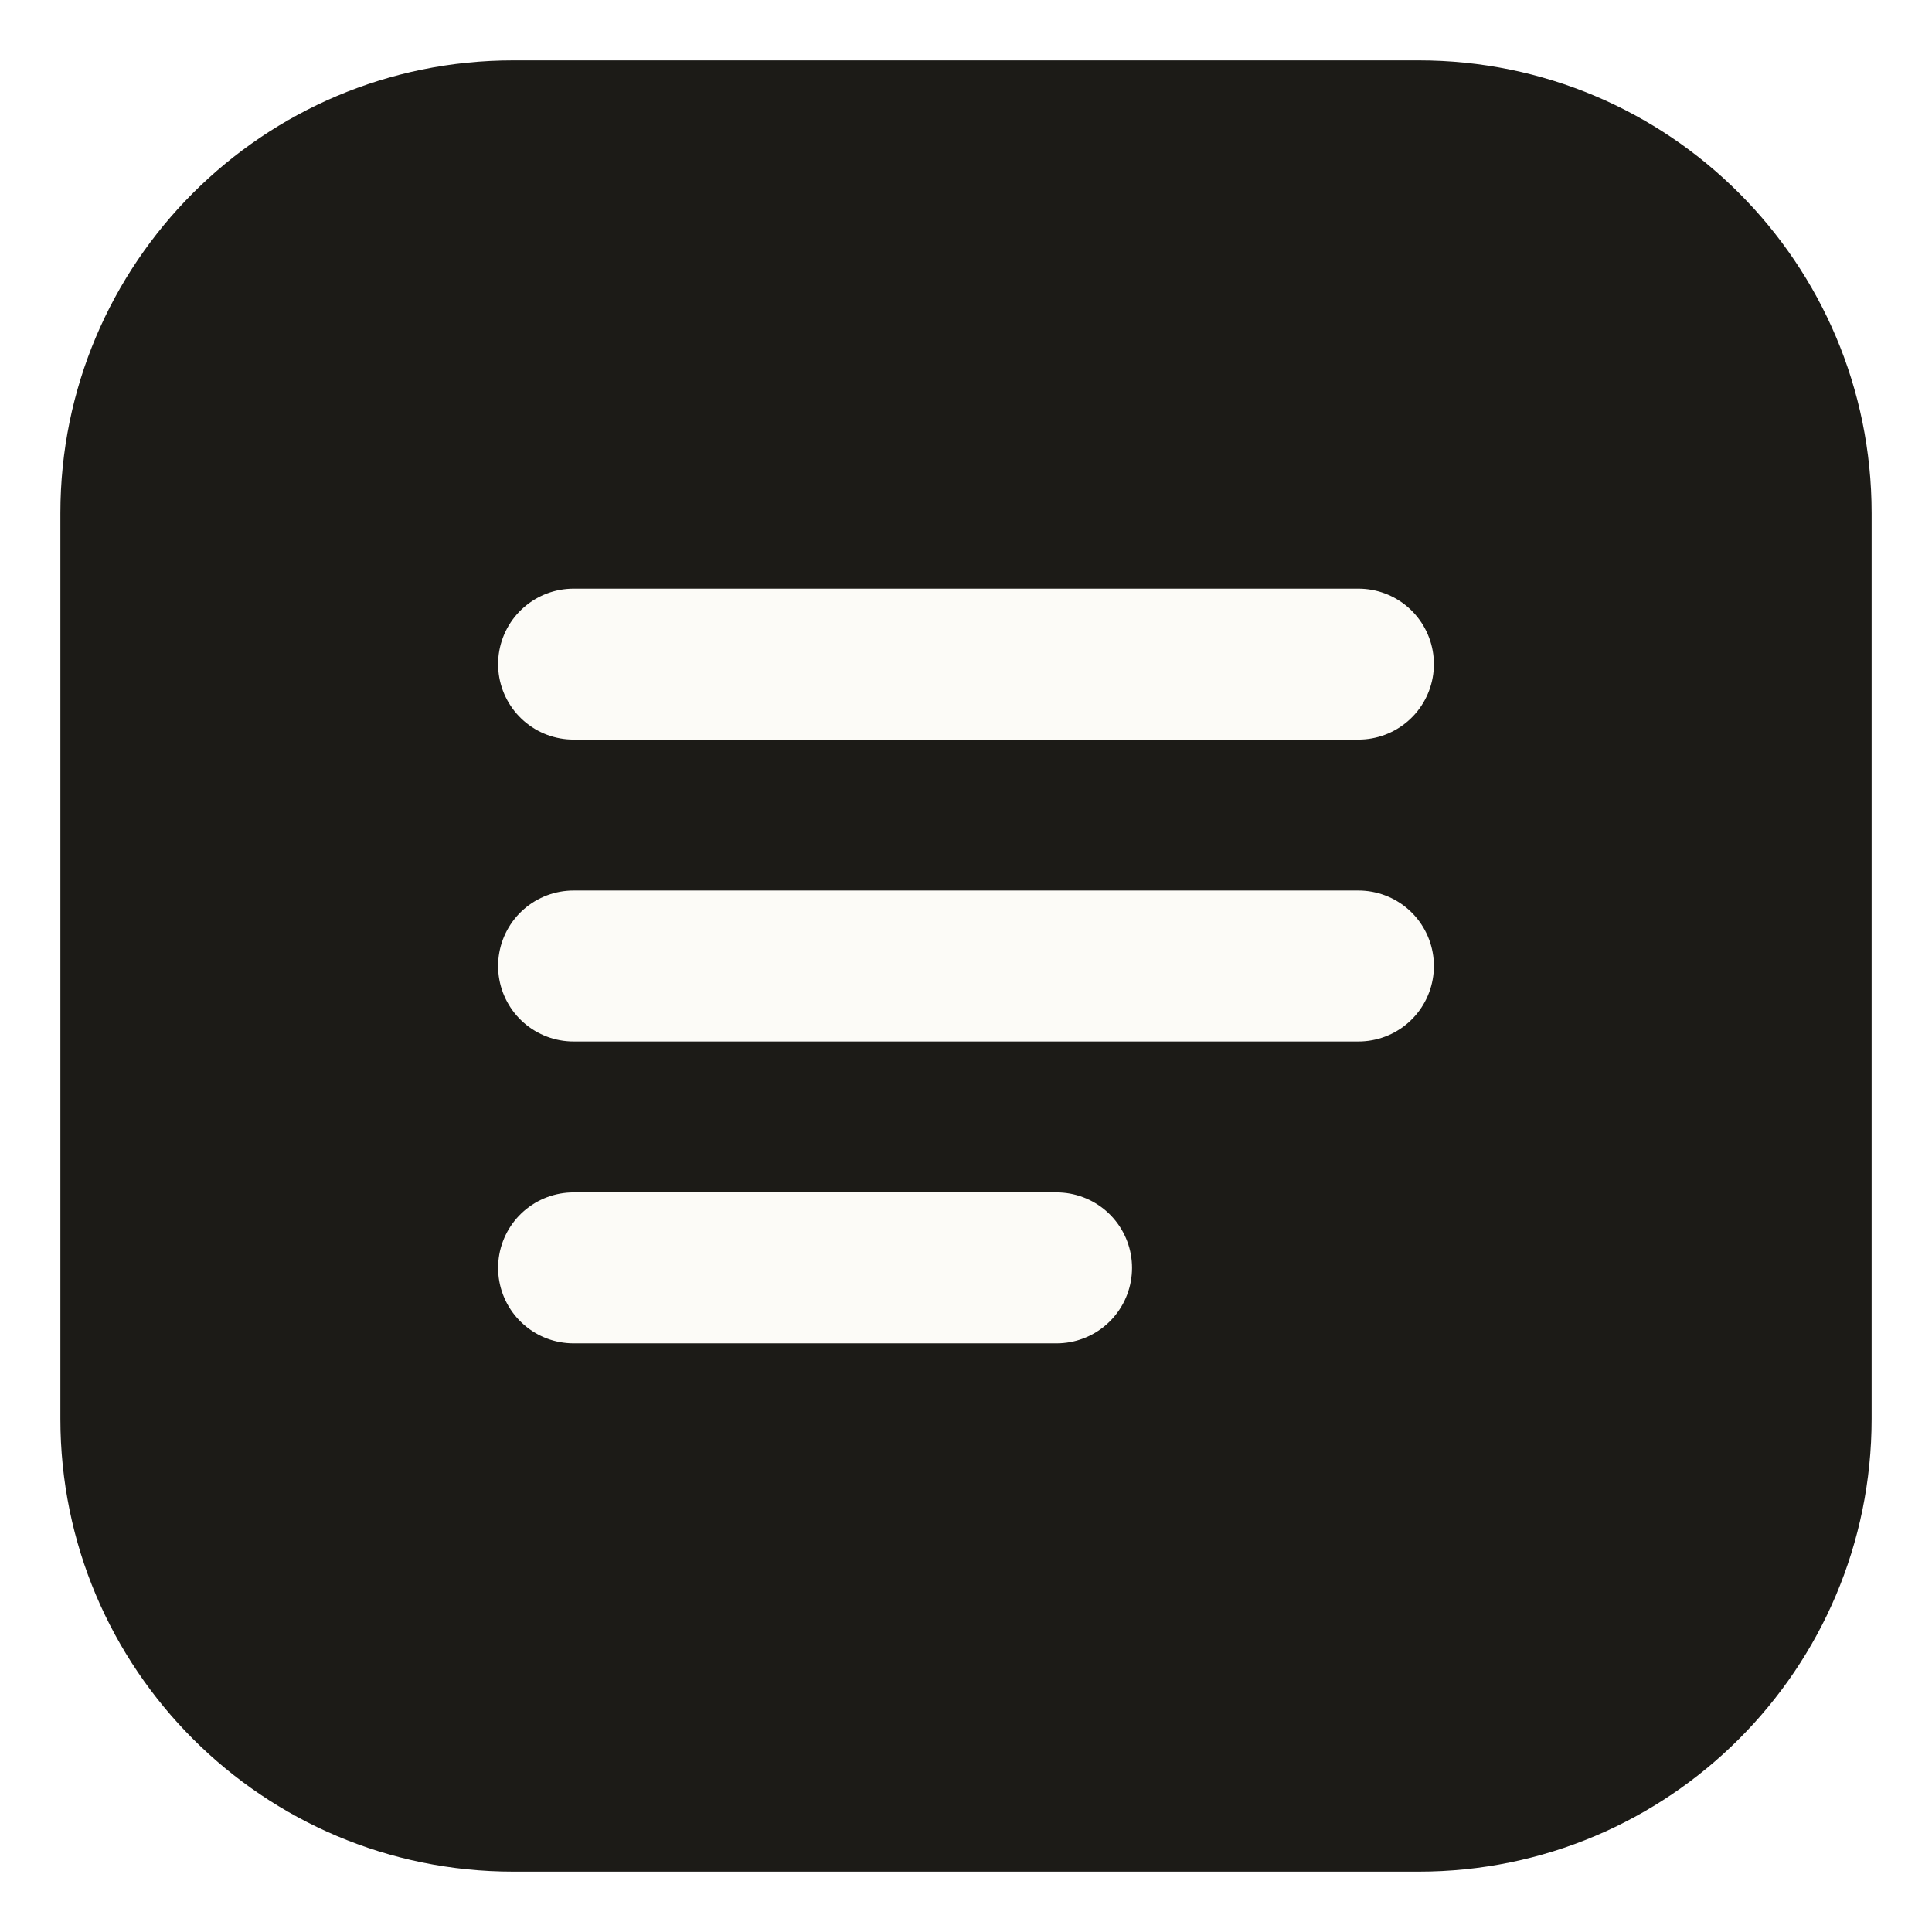
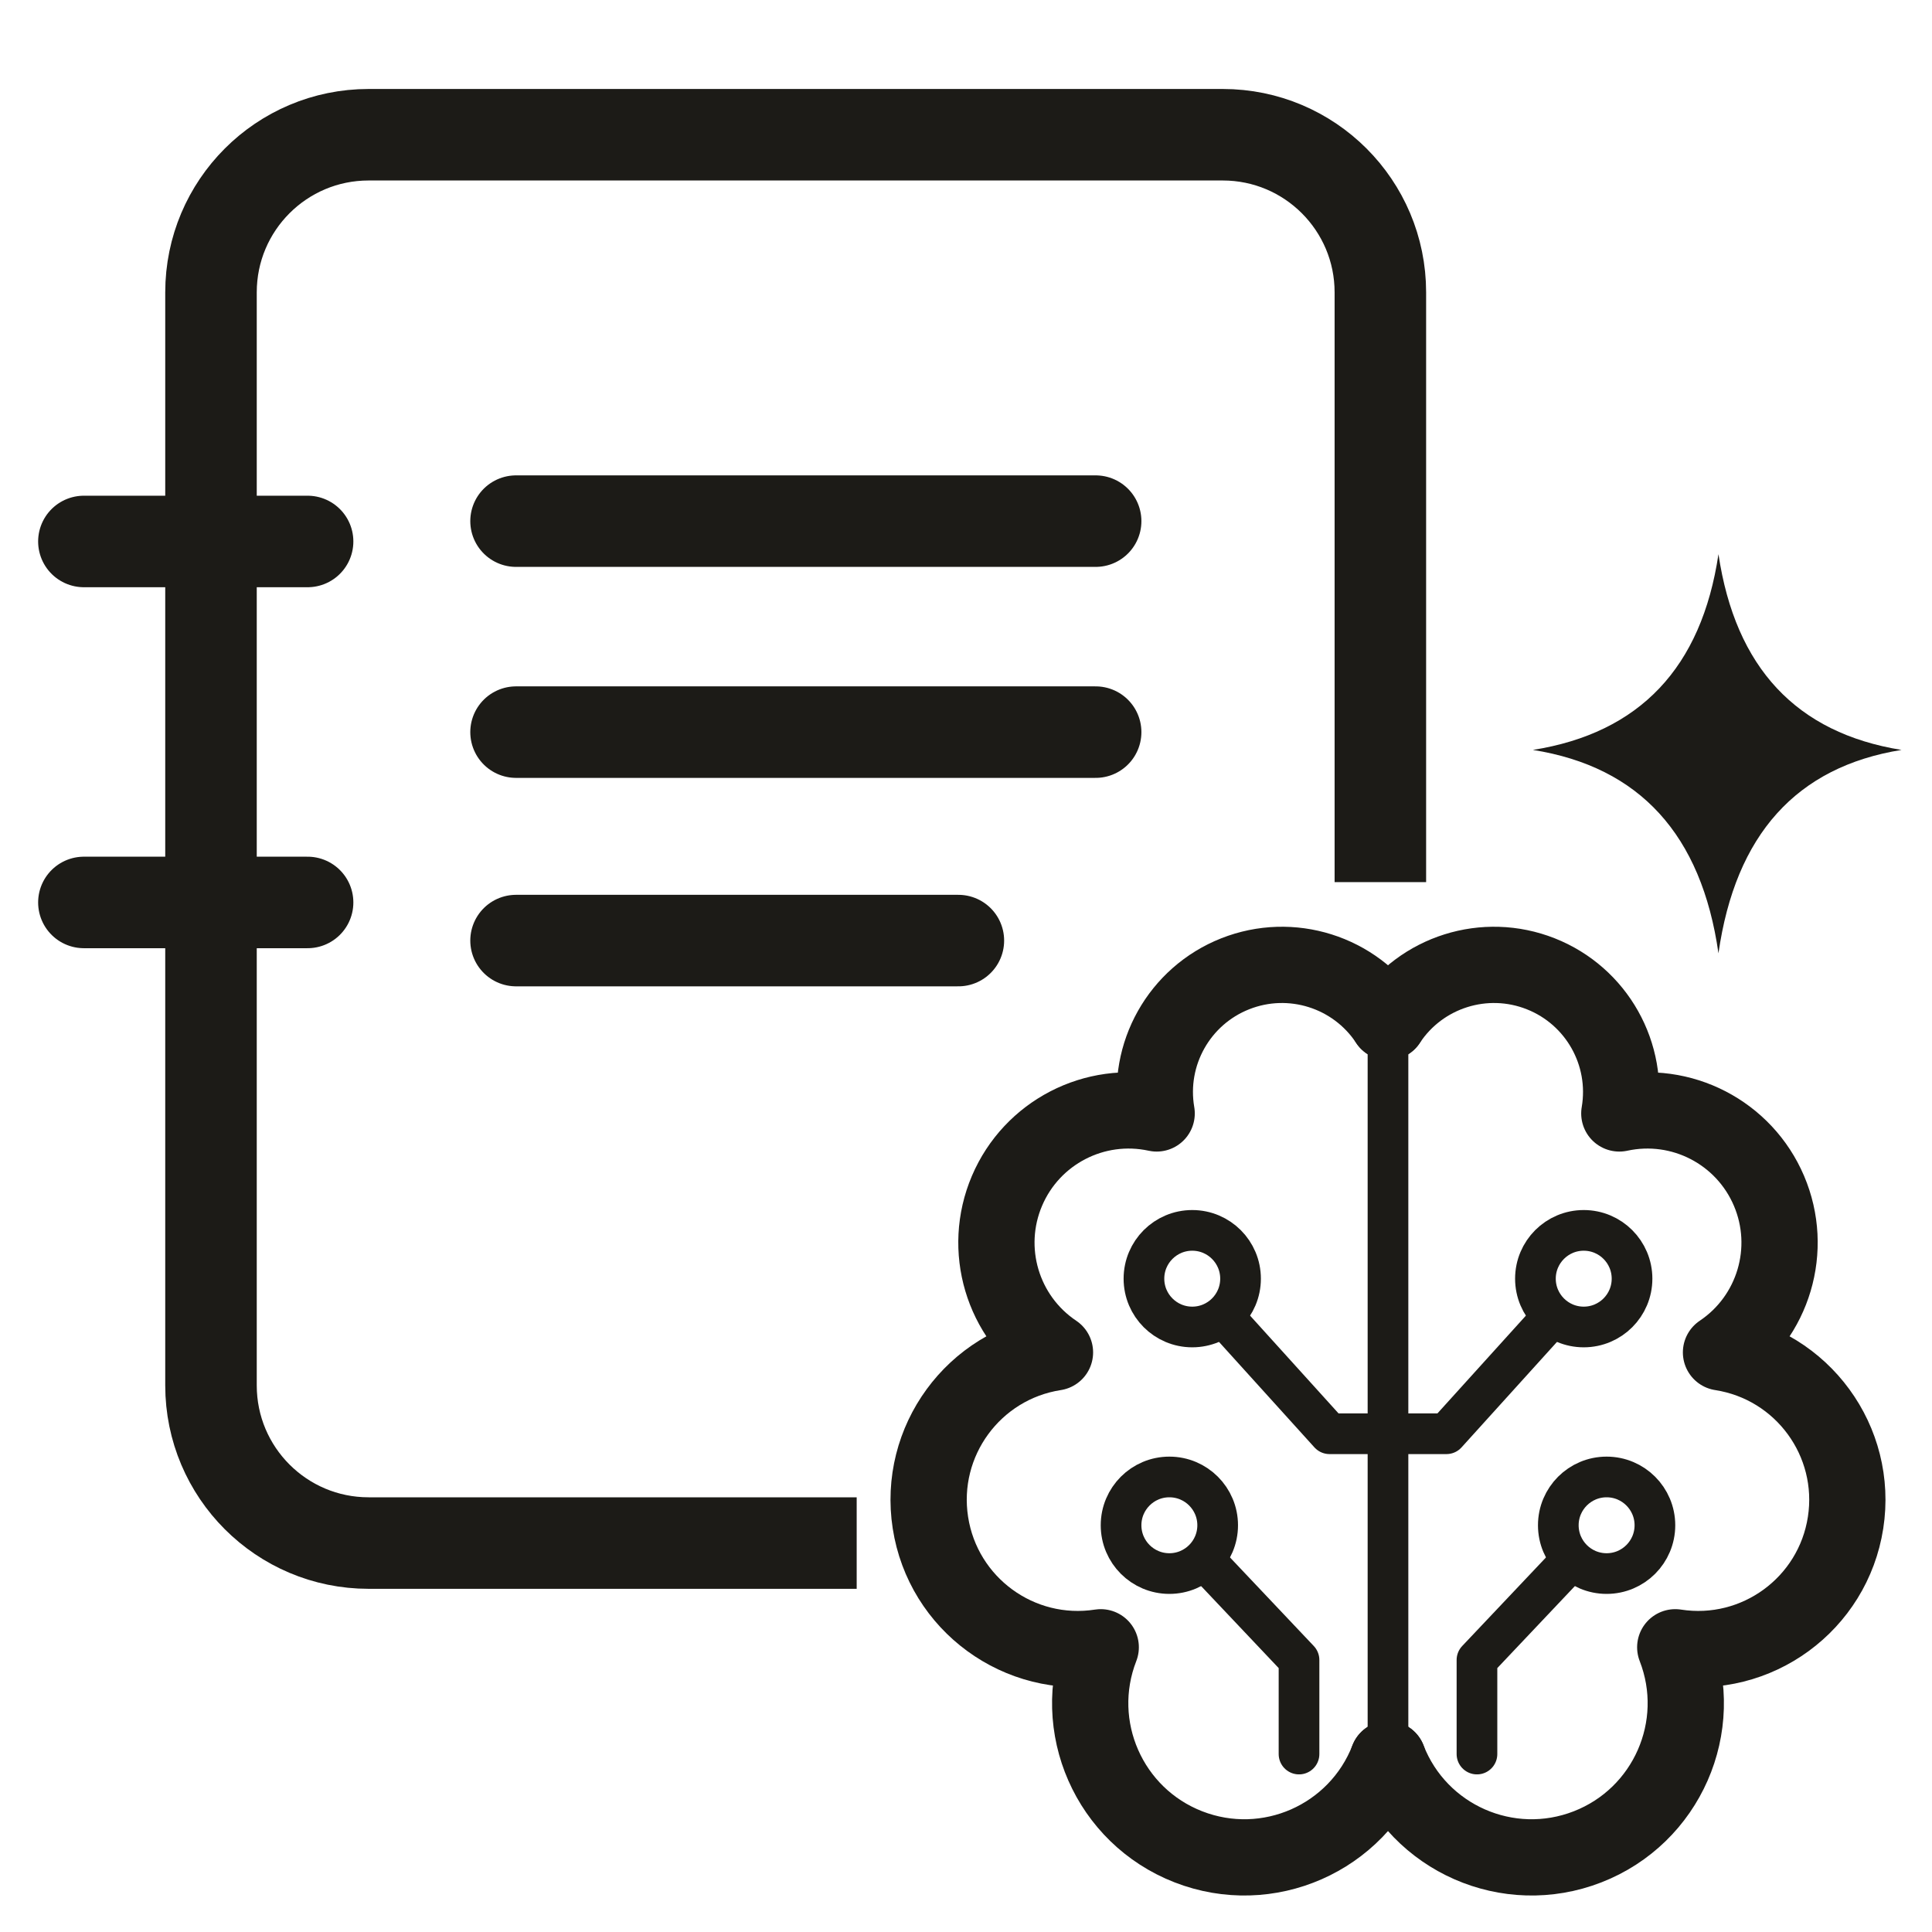
- <svg xmlns="http://www.w3.org/2000/svg" viewBox="0 0 64 64">
-   <rect x="2" y="2" width="60" height="60" rx="15" fill="#1c1b17" />
-   <path d="M19 22h26M19 32h26M19 42h16" stroke="#fcfbf7" stroke-width="5" stroke-linecap="round" />
+ <svg xmlns="http://www.w3.org/2000/svg" viewBox="257 290 760 760">
+   <style>g{color:#1c1b17}@media (prefers-color-scheme:dark){g{color:#f3f2ed}}</style>
+   <g fill="none" stroke="currentColor" stroke-linecap="round" stroke-linejoin="round">
+     <path d="M594 897H402a62 62 0 0 1-62-62V405a62 62 0 0 1 62-62h336a62 62 0 0 1 62 62v232" stroke-width="36" stroke-linecap="butt" />
+     <path d="M290 503h88M290 645h88M460 495h228M460 578h228M460 660h174" stroke-width="36" />
+     <path d="M933 508q10 67 72 77q-62 10-72 80q-10-70-73-80q63-10 73-77z" fill="currentColor" stroke="none" />
+     <g id="h">
+       <path d="M803 692a50 50 0 0 0-91 36a52 52 0 0 0-40 94a55 55 0 0 0 18 116a58 58 0 0 0 113 44" stroke-width="30" />
+       <path d="M742 812l38 42h23M733 906l35 37v37" stroke-width="16" />
+       <circle cx="726" cy="793" r="19" stroke-width="16" />
+       <circle cx="717" cy="890" r="19" stroke-width="16" />
+     </g>
+     <use href="#h" transform="matrix(-1 0 0 1 1606 0)" />
+     <path d="M803 700v282" stroke-width="16" />
+   </g>
</svg>
